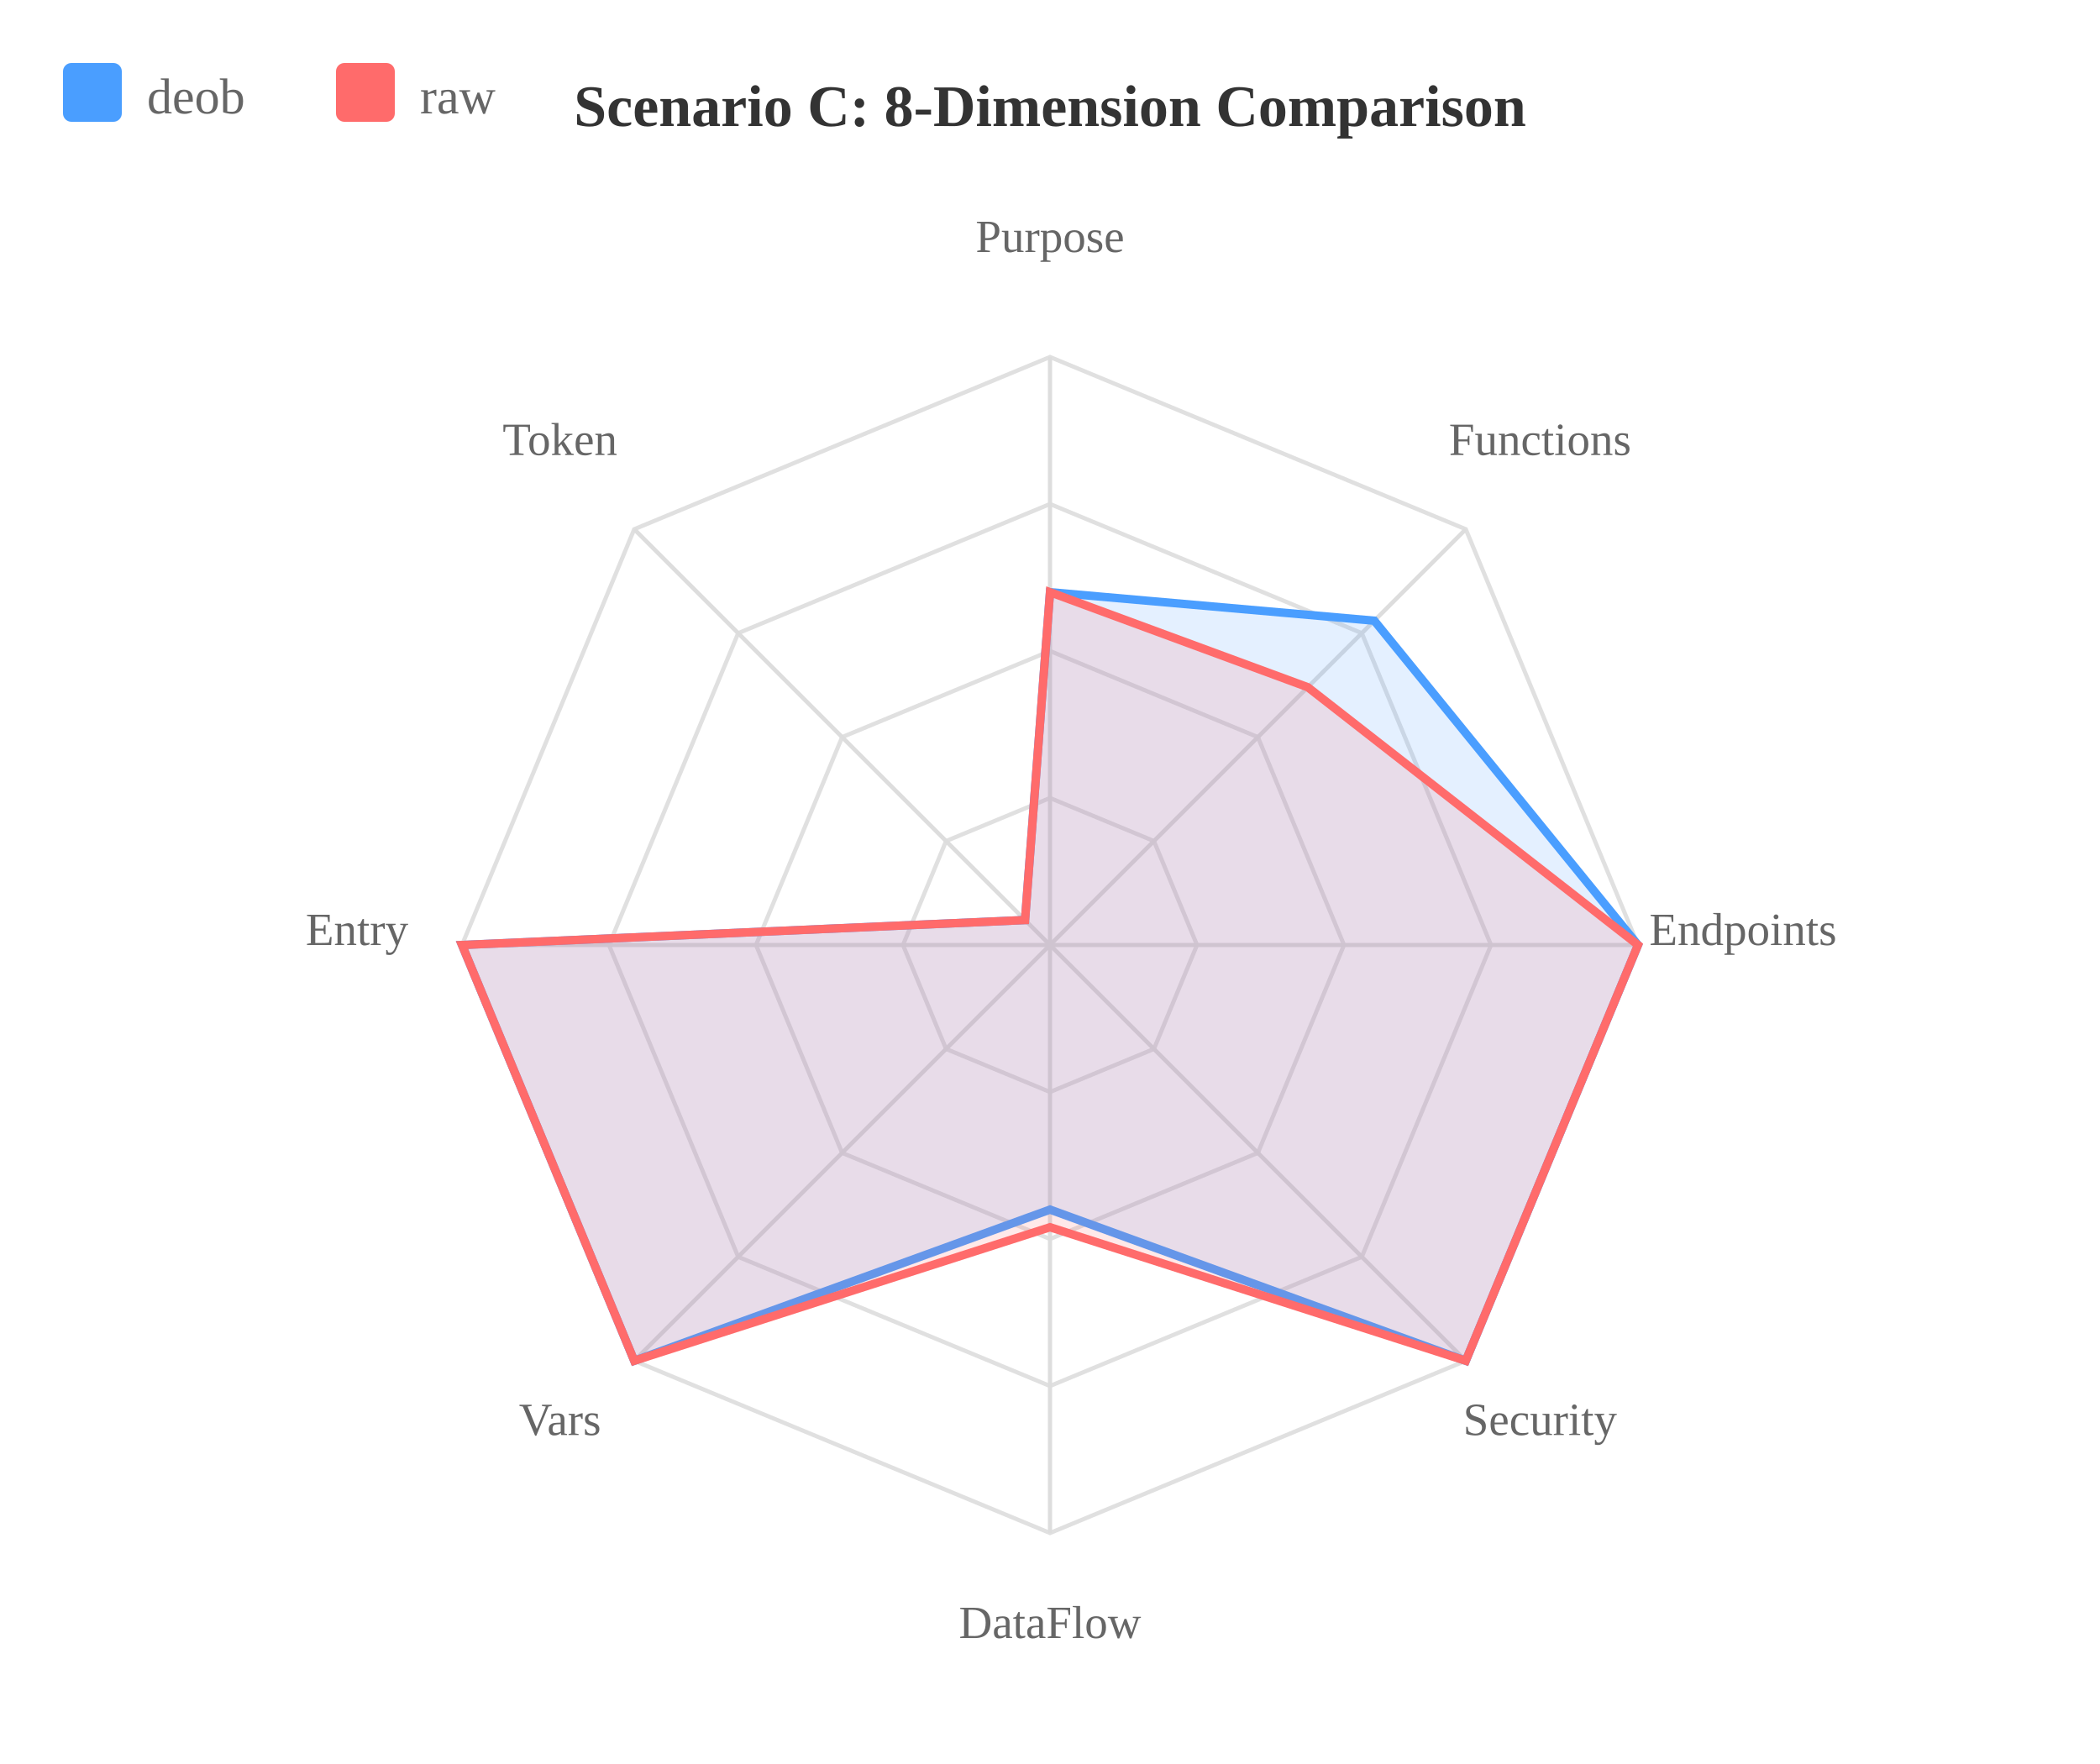
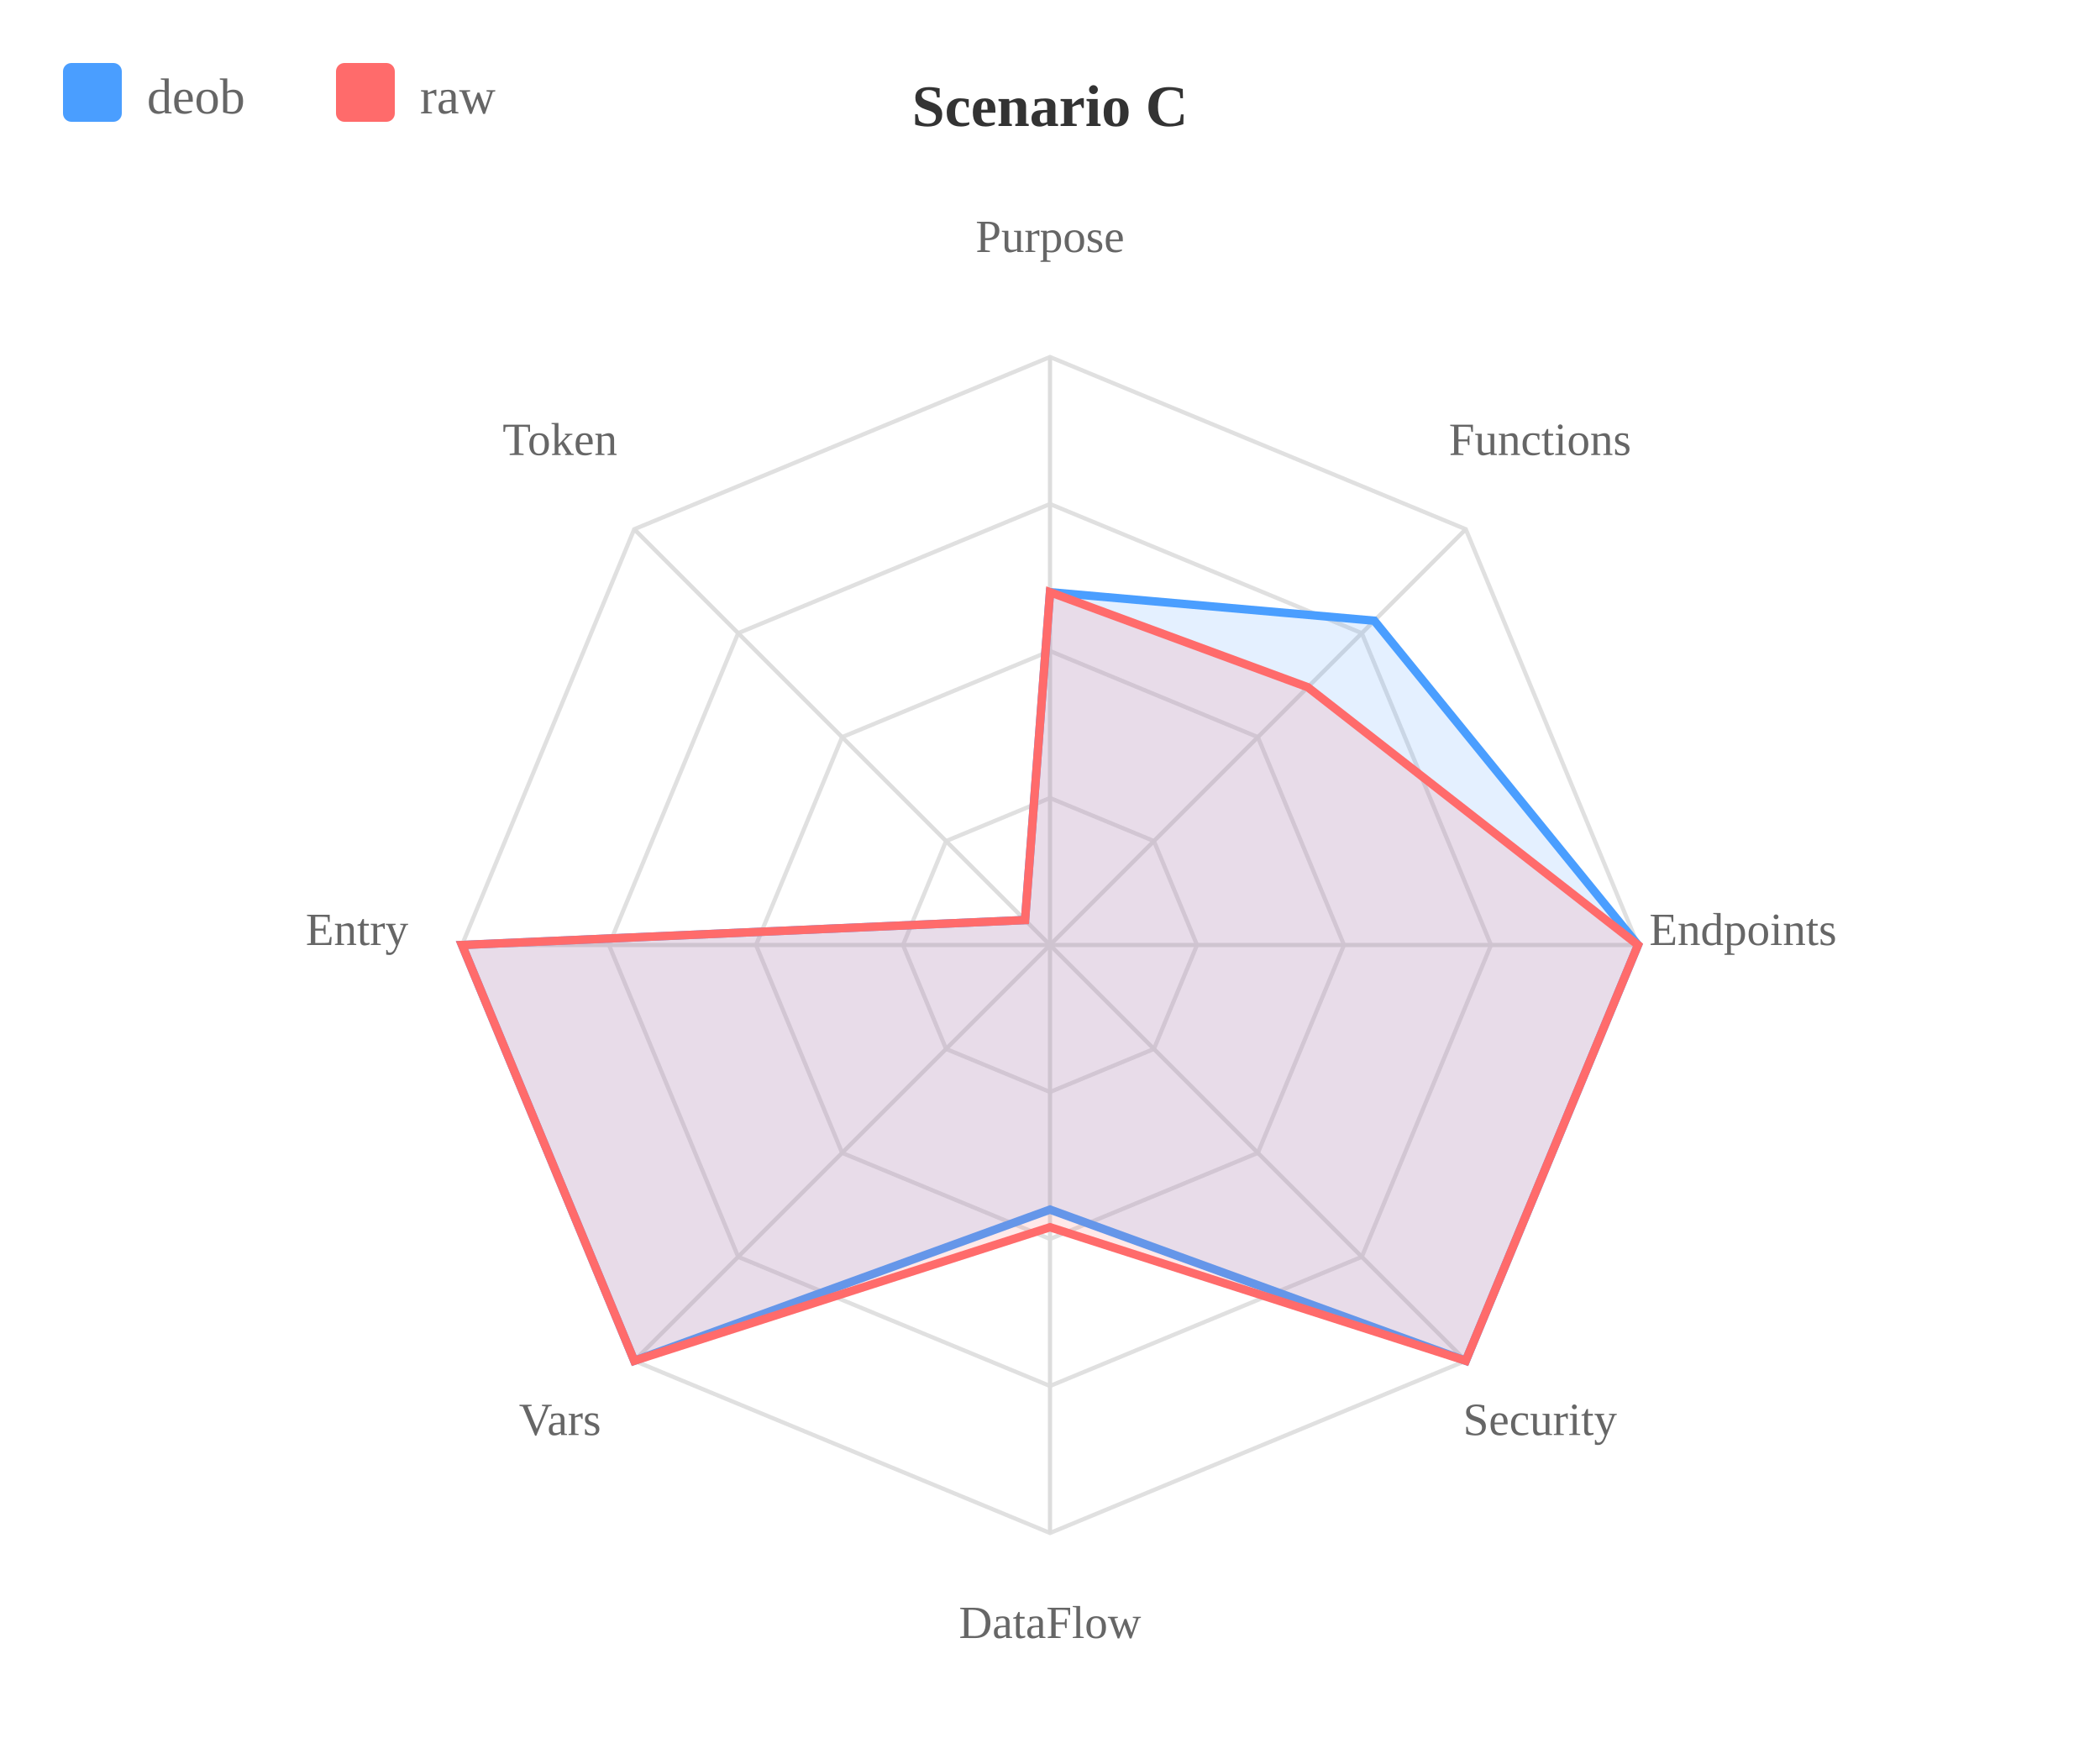
<svg xmlns="http://www.w3.org/2000/svg" width="500" height="420" viewBox="0 0 500 420">
-   <text x="250" y="30" text-anchor="middle" font-size="14" font-weight="bold" fill="#333">Scenario C: 8-Dimension Comparison</text>
+   <text x="250" y="30" text-anchor="middle" font-size="14" font-weight="bold" fill="#333">Scenario C</text>
  <polygon points="250,190 274.749,200.251 285,225 274.749,249.749 250,260 225.251,249.749 215,225 225.251,200.251 " fill="none" stroke="#e0e0e0" stroke-width="1" />
  <polygon points="250,155 299.497,175.503 320,225 299.497,274.497 250,295 200.503,274.497 180,225 200.503,175.503 " fill="none" stroke="#e0e0e0" stroke-width="1" />
  <polygon points="250,120 324.246,150.754 355,225 324.246,299.246 250,330 175.754,299.246 145,225 175.754,150.754 " fill="none" stroke="#e0e0e0" stroke-width="1" />
  <polygon points="250,85 348.995,126.005 390,225 348.995,323.995 250,365 151.005,323.995 110,225 151.005,126.005 " fill="none" stroke="#e0e0e0" stroke-width="1" />
  <line x1="250" y1="225" x2="250" y2="85" stroke="#ddd" />
  <text x="250" y="60" text-anchor="middle" font-size="11" fill="#666">Purpose</text>
  <line x1="250" y1="225" x2="348.995" y2="126.005" stroke="#ddd" />
  <text x="366.673" y="108.327" text-anchor="middle" font-size="11" fill="#666">Functions</text>
  <line x1="250" y1="225" x2="390" y2="225" stroke="#ddd" />
  <text x="415" y="225" text-anchor="middle" font-size="11" fill="#666">Endpoints</text>
  <line x1="250" y1="225" x2="348.995" y2="323.995" stroke="#ddd" />
  <text x="366.673" y="341.673" text-anchor="middle" font-size="11" fill="#666">Security</text>
  <line x1="250" y1="225" x2="250" y2="365" stroke="#ddd" />
  <text x="250" y="390" text-anchor="middle" font-size="11" fill="#666">DataFlow</text>
  <line x1="250" y1="225" x2="151.005" y2="323.995" stroke="#ddd" />
  <text x="133.327" y="341.673" text-anchor="middle" font-size="11" fill="#666">Vars</text>
  <line x1="250" y1="225" x2="110" y2="225" stroke="#ddd" />
  <text x="85" y="225" text-anchor="middle" font-size="11" fill="#666">Entry</text>
  <line x1="250" y1="225" x2="151.005" y2="126.005" stroke="#ddd" />
  <text x="133.327" y="108.327" text-anchor="middle" font-size="11" fill="#666">Token</text>
  <polygon points="250,141 327.216,147.784 390,225 348.995,323.995 250,288 151.005,323.995 110,225 244.06,219.06 " fill="#4a9eff" fill-opacity="0.15" stroke="#4a9eff" stroke-width="2" />
  <polygon points="250,141 311.377,163.623 390,225 348.995,323.995 250,292.2 151.005,323.995 110,225 244.06,219.06 " fill="#ff6b6b" fill-opacity="0.15" stroke="#ff6b6b" stroke-width="2" />
  <rect x="15" y="15" width="14" height="14" fill="#4a9eff" rx="2" />
  <text x="35" y="27" font-size="12" fill="#666">deob</text>
  <rect x="80" y="15" width="14" height="14" fill="#ff6b6b" rx="2" />
  <text x="100" y="27" font-size="12" fill="#666">raw</text>
</svg>
